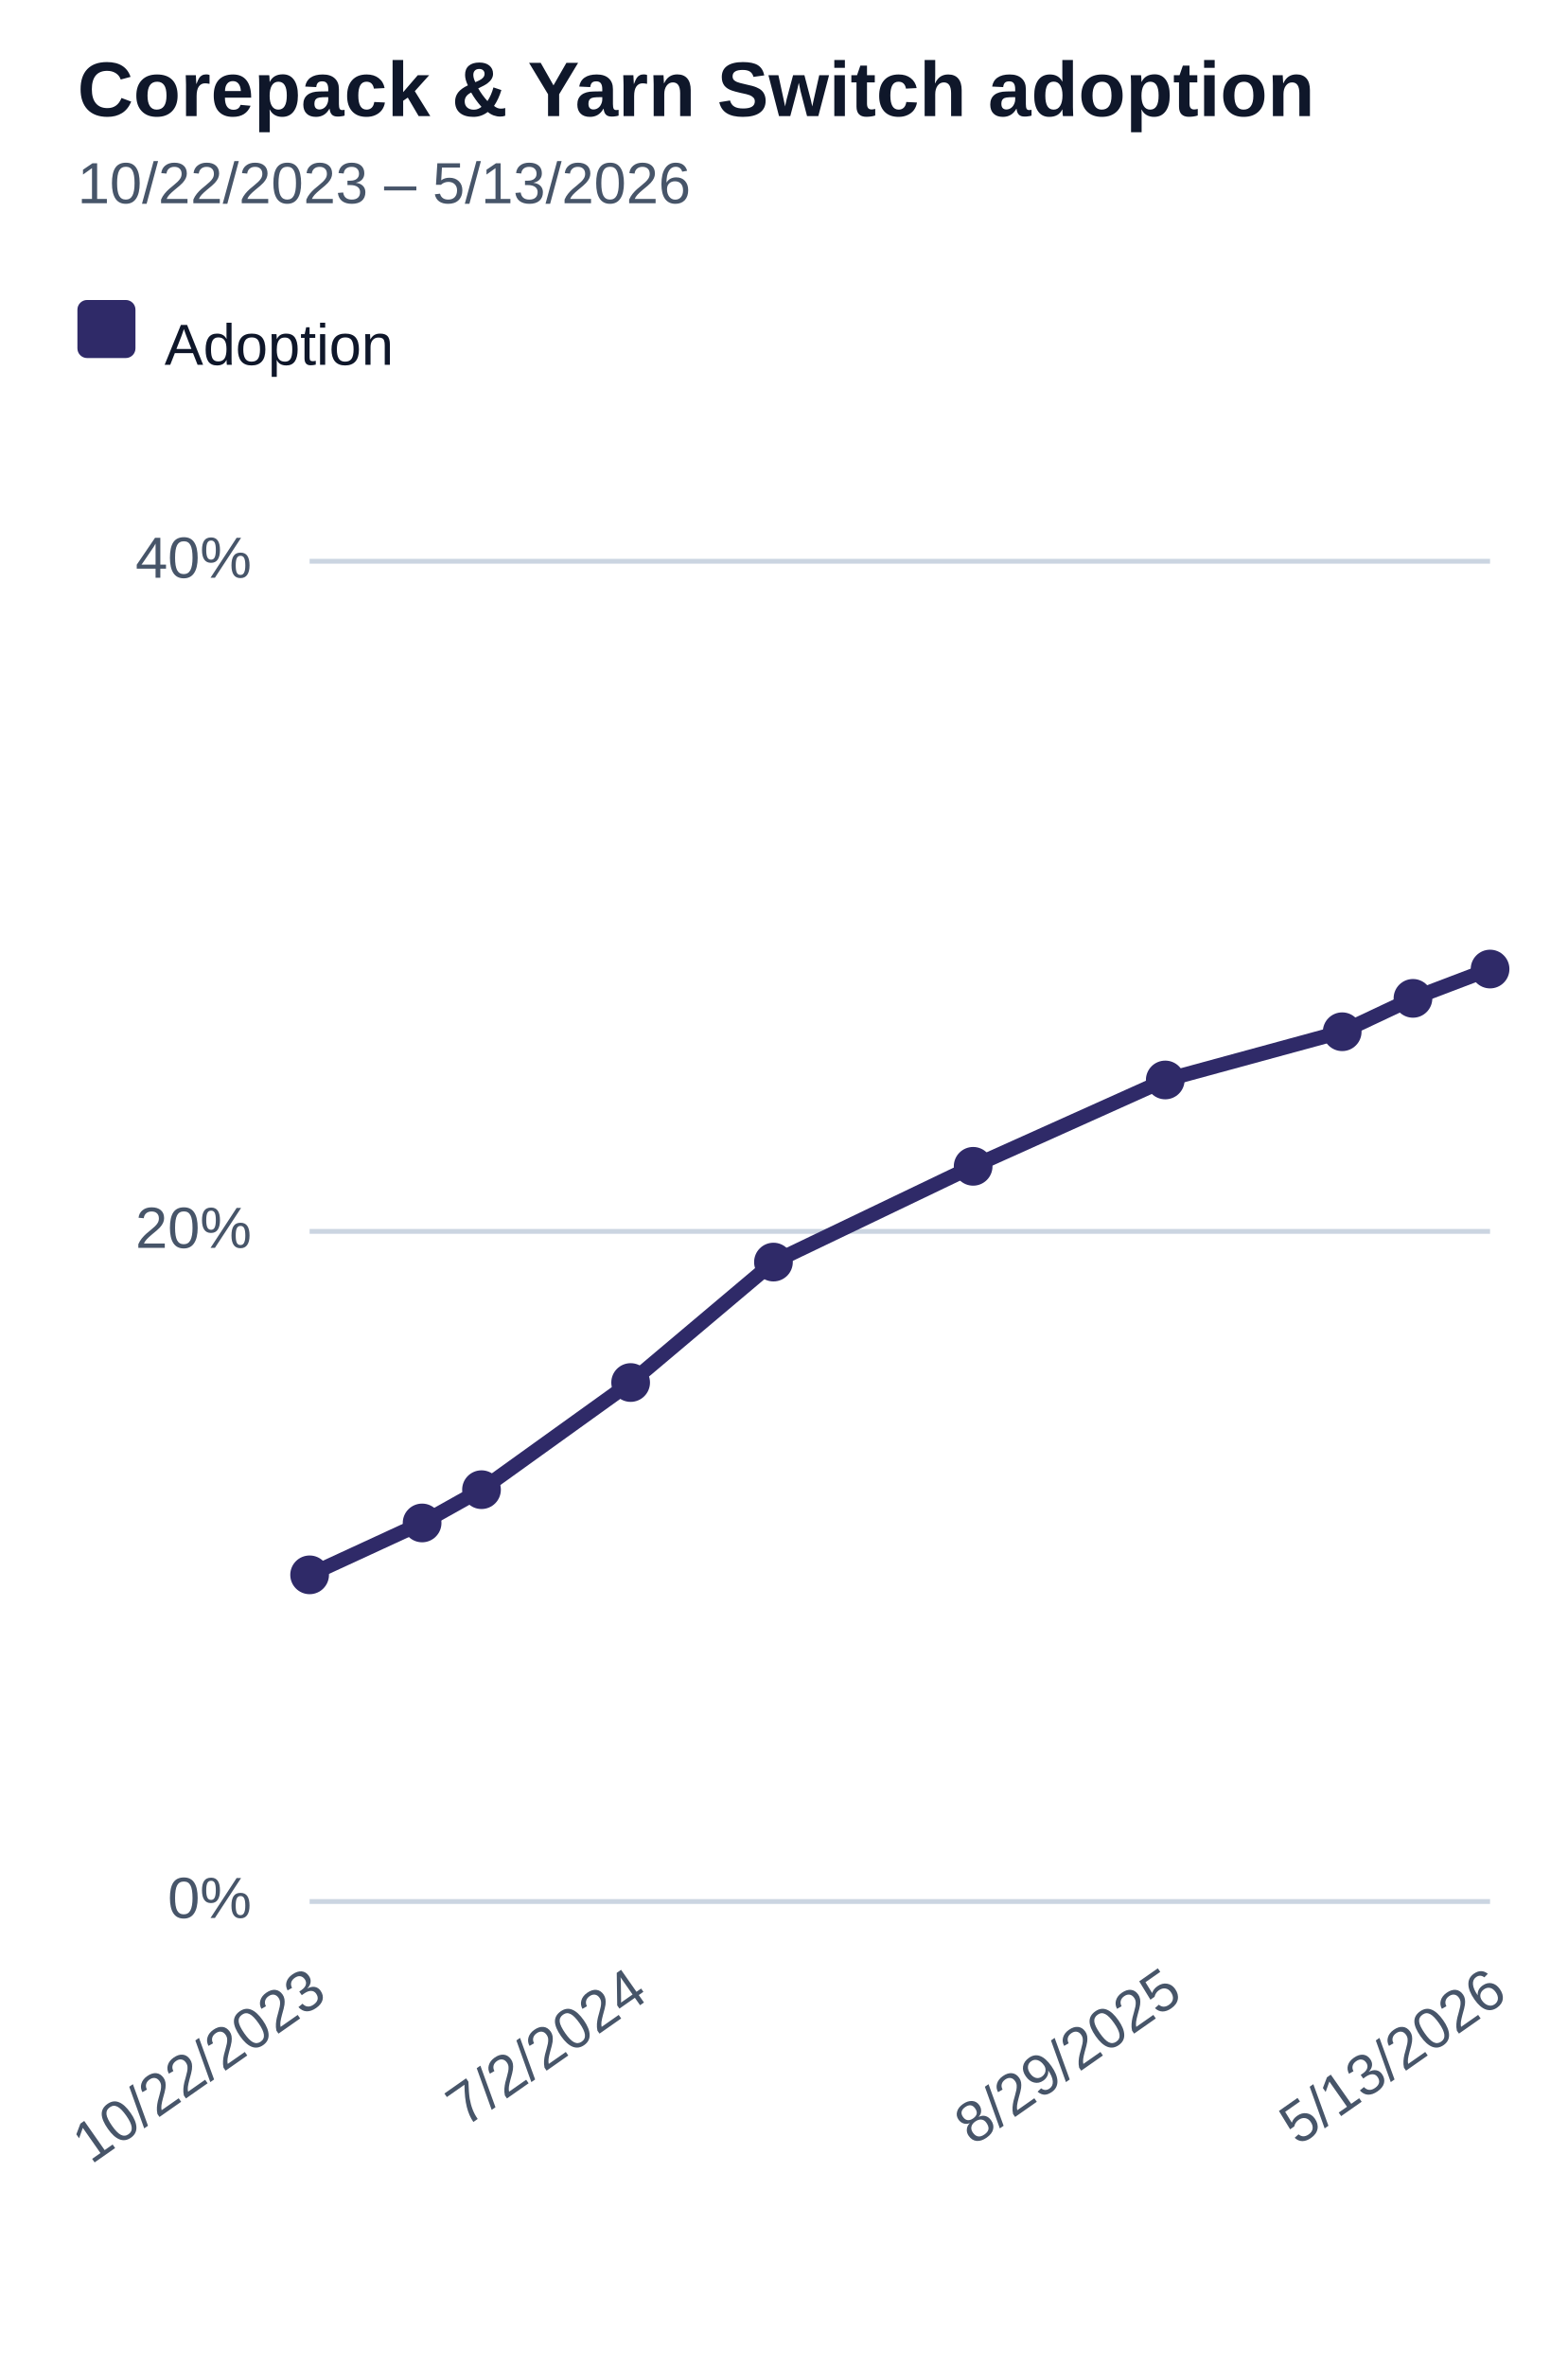
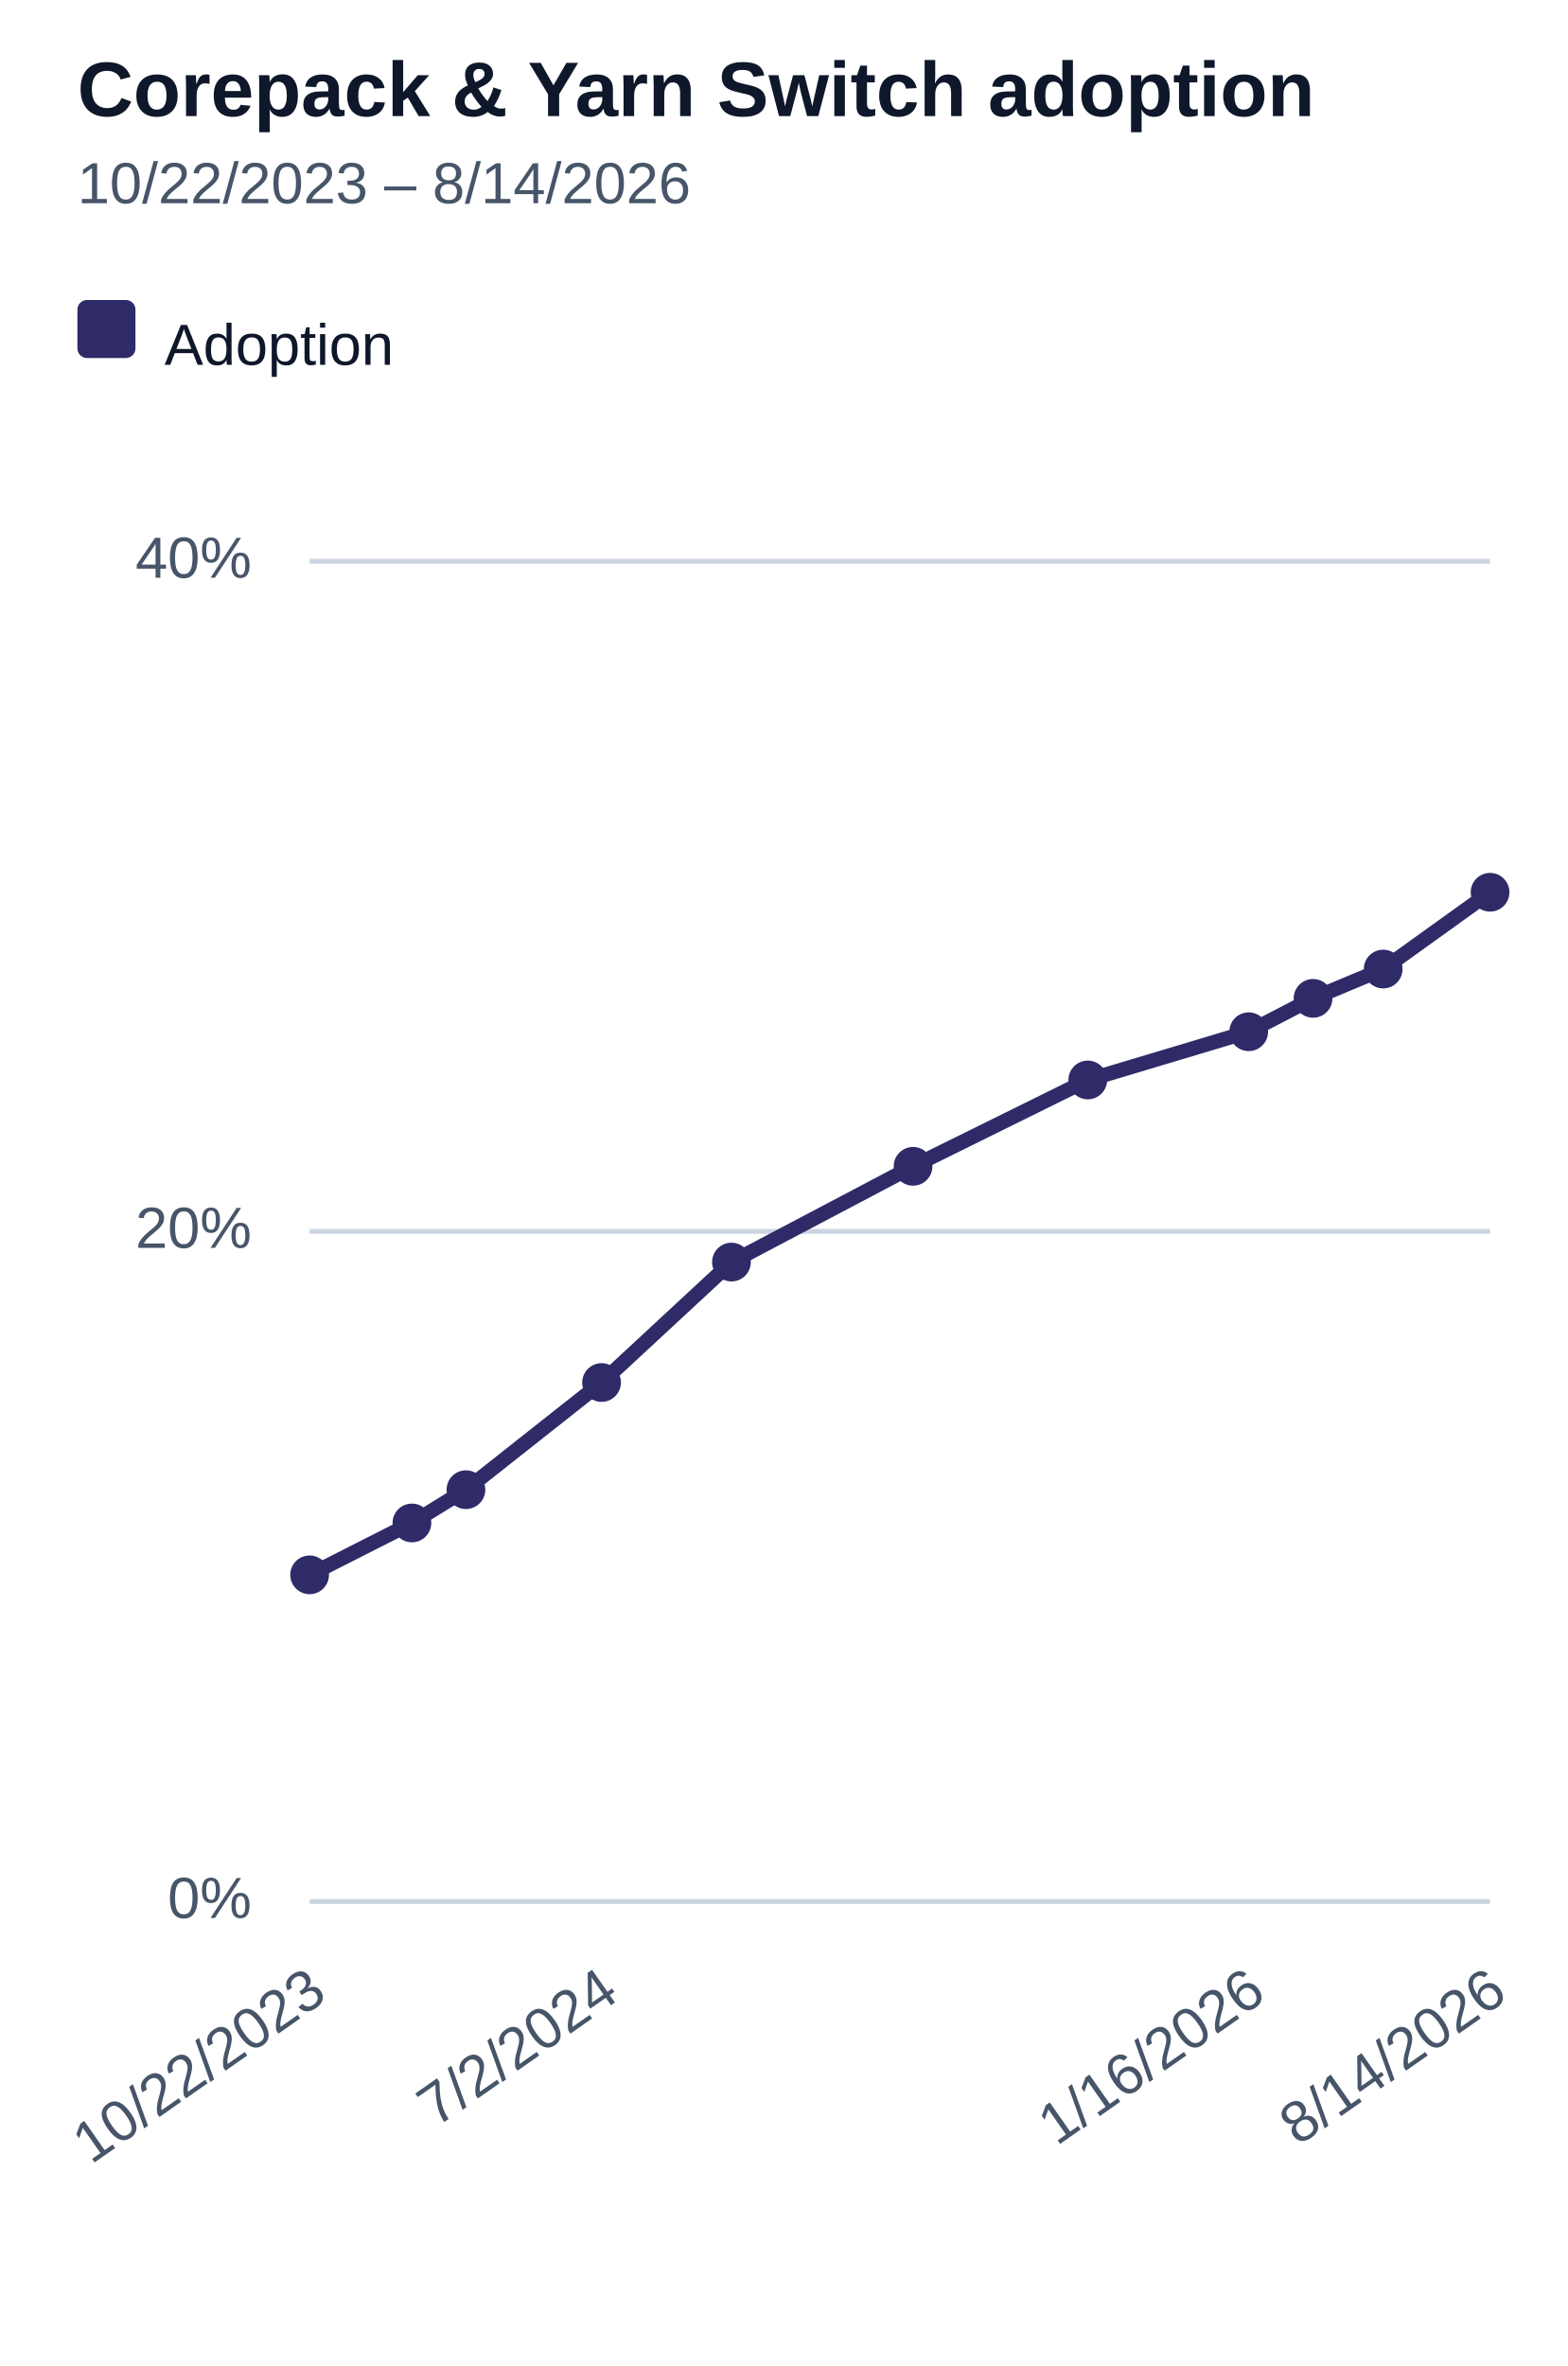
<svg xmlns="http://www.w3.org/2000/svg" width="324" height="489" viewBox="0 0 324 489" role="img" aria-label="Corepack &amp; Yarn Switch adoption">
  <style>
    text { font-family: "Helvetica Neue", Arial, sans-serif; }
    .title { font-size: 16px; font-weight: 700; fill: #0f172a; }
    .subtitle { font-size: 12px; fill: #475569; }
    .axis { stroke: #cbd5e1; stroke-width: 1; }
    .footer { font-size: 12px; fill: #94a3b8; }
    .legend { font-size: 12px; fill: #0f172a; }
    .tick { font-size: 12px; fill: #475569; }
  </style>
  <text class="title" x="16" y="24">Corepack &amp; Yarn Switch adoption</text>
-   <text class="subtitle" x="16" y="42">10/22/2023 – 5/13/2026</text>
+   <text class="subtitle" x="16" y="42">10/22/2023 – 8/14/2026</text>
  <g class="y-ticks">
    <line class="axis" x1="64" y1="393" x2="308" y2="393" />
    <text class="tick" x="52" y="393" dominant-baseline="middle" text-anchor="end">0%</text>
    <line class="axis" x1="64" y1="254.5" x2="308" y2="254.5" />
    <text class="tick" x="52" y="254.5" dominant-baseline="middle" text-anchor="end">20%</text>
    <line class="axis" x1="64" y1="116" x2="308" y2="116" />
    <text class="tick" x="52" y="116" dominant-baseline="middle" text-anchor="end">40%</text>
  </g>
  <g class="x-ticks">
    <text class="tick" x="68" y="413" text-anchor="end" transform="rotate(-35 68 413)">10/22/2023</text>
-     <text class="tick" x="134.355" y="413" text-anchor="end" transform="rotate(-35 134.3555 413)">7/2/2024</text>
-     <text class="tick" x="244.861" y="413" text-anchor="end" transform="rotate(-35 244.8608 413)">8/29/2025</text>
-     <text class="tick" x="312" y="413" text-anchor="end" transform="rotate(-35 312 413)">5/13/2026</text>
+     <text class="tick" x="128.347" y="413" text-anchor="end" transform="rotate(-35 128.3466 413)">7/2/2024</text>
+     <text class="tick" x="262.107" y="413" text-anchor="end" transform="rotate(-35 262.1071 413)">1/16/2026</text>
+     <text class="tick" x="312" y="413" text-anchor="end" transform="rotate(-35 312 413)">8/14/2026</text>
  </g>
  <g class="series-group">
    <g class="series" data-key="corepack_adoption">
-       <polyline fill="none" stroke="#2f2a68" stroke-width="3" points="64,325.485 87.251,314.76 99.529,307.884 130.355,285.738 159.876,260.844 201.152,241.053 240.861,223.206 277.435,213.238 292.064,206.339 308,200.281" />
+       <polyline fill="none" stroke="#2f2a68" stroke-width="3" points="64,325.485 85.145,314.76 96.312,307.884 124.347,285.738 151.194,260.844 188.732,241.053 224.845,223.206 258.107,213.238 271.412,206.339 285.905,200.281 308,184.411" />
      <circle cx="64" cy="325.485" r="4" fill="#2f2a68" />
-       <circle cx="87.251" cy="314.76" r="4" fill="#2f2a68" />
-       <circle cx="99.529" cy="307.884" r="4" fill="#2f2a68" />
-       <circle cx="130.355" cy="285.738" r="4" fill="#2f2a68" />
-       <circle cx="159.876" cy="260.844" r="4" fill="#2f2a68" />
-       <circle cx="201.152" cy="241.053" r="4" fill="#2f2a68" />
-       <circle cx="240.861" cy="223.206" r="4" fill="#2f2a68" />
-       <circle cx="277.435" cy="213.238" r="4" fill="#2f2a68" />
-       <circle cx="292.064" cy="206.339" r="4" fill="#2f2a68" />
-       <circle cx="308" cy="200.281" r="4" fill="#2f2a68" />
+       <circle cx="85.145" cy="314.76" r="4" fill="#2f2a68" />
+       <circle cx="96.312" cy="307.884" r="4" fill="#2f2a68" />
+       <circle cx="124.347" cy="285.738" r="4" fill="#2f2a68" />
+       <circle cx="151.194" cy="260.844" r="4" fill="#2f2a68" />
+       <circle cx="188.732" cy="241.053" r="4" fill="#2f2a68" />
+       <circle cx="224.845" cy="223.206" r="4" fill="#2f2a68" />
+       <circle cx="258.107" cy="213.238" r="4" fill="#2f2a68" />
+       <circle cx="271.412" cy="206.339" r="4" fill="#2f2a68" />
+       <circle cx="285.905" cy="200.281" r="4" fill="#2f2a68" />
+       <circle cx="308" cy="184.411" r="4" fill="#2f2a68" />
    </g>
  </g>
  <g class="legend-group">
    <g class="legend-item" data-key="corepack_adoption">
      <rect x="16" y="62" width="12" height="12" rx="2" fill="#2f2a68" />
      <text class="legend" x="34" y="72" dominant-baseline="middle">Adoption</text>
    </g>
  </g>
</svg>
